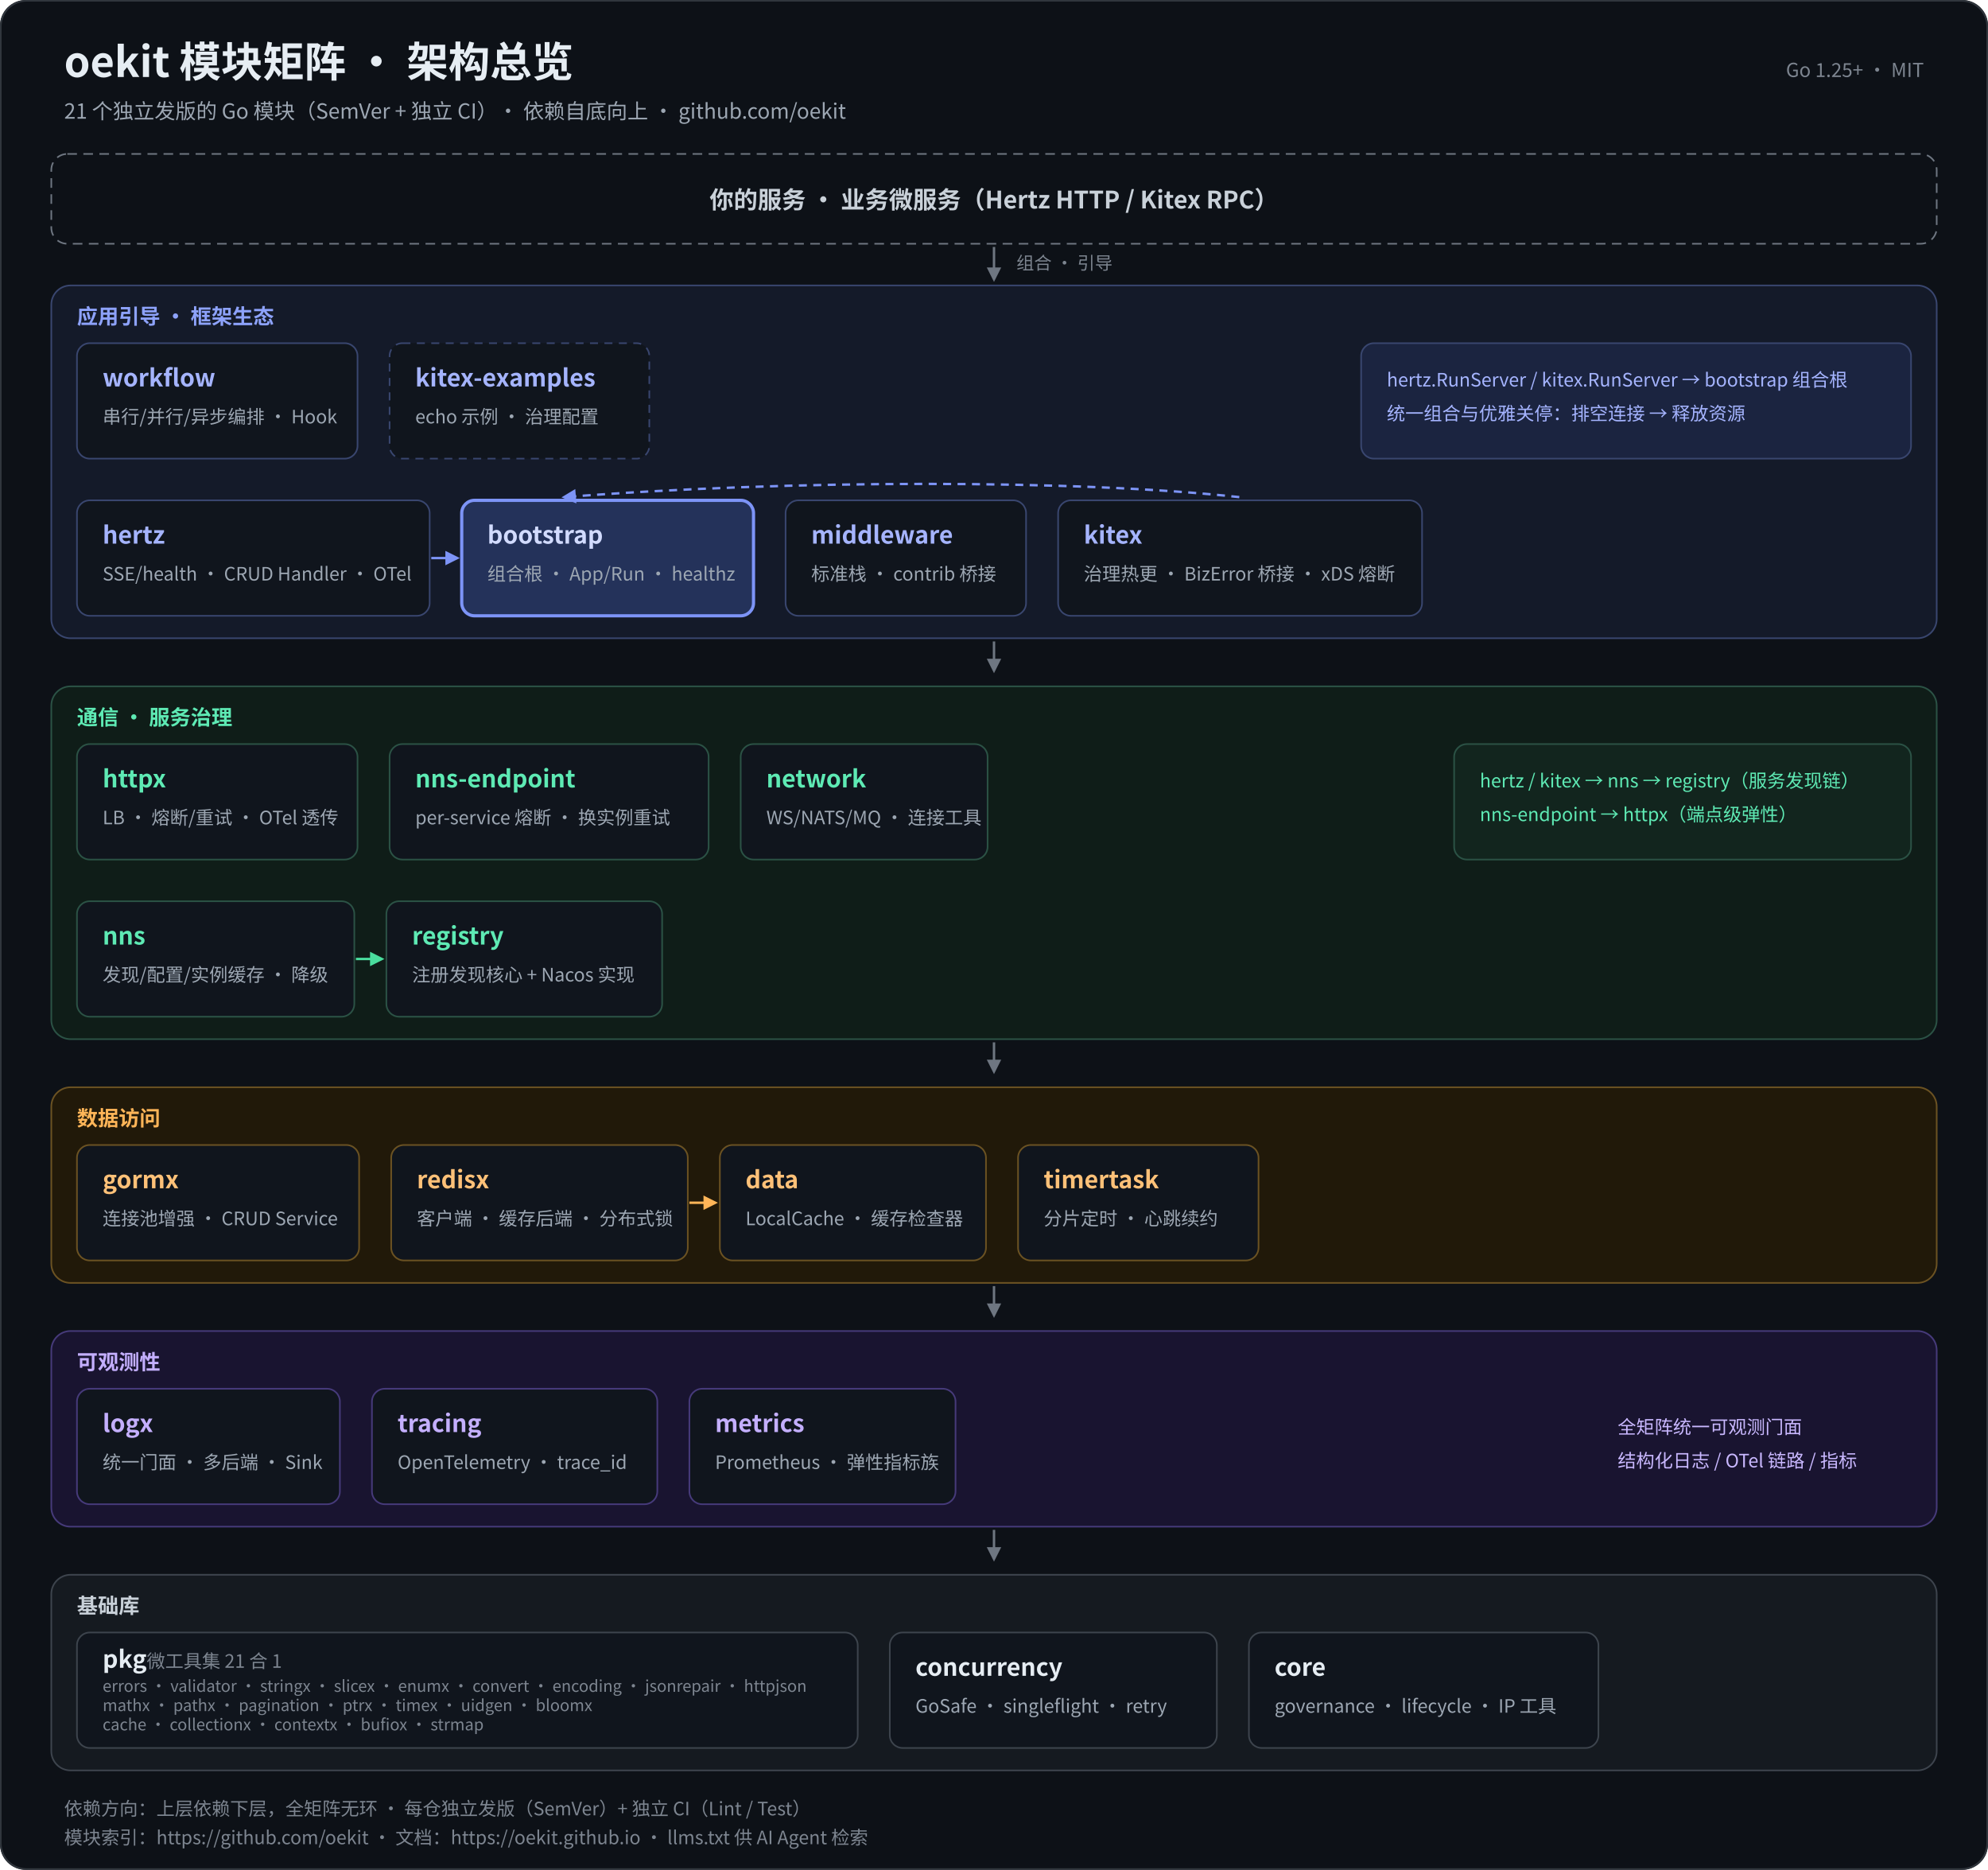
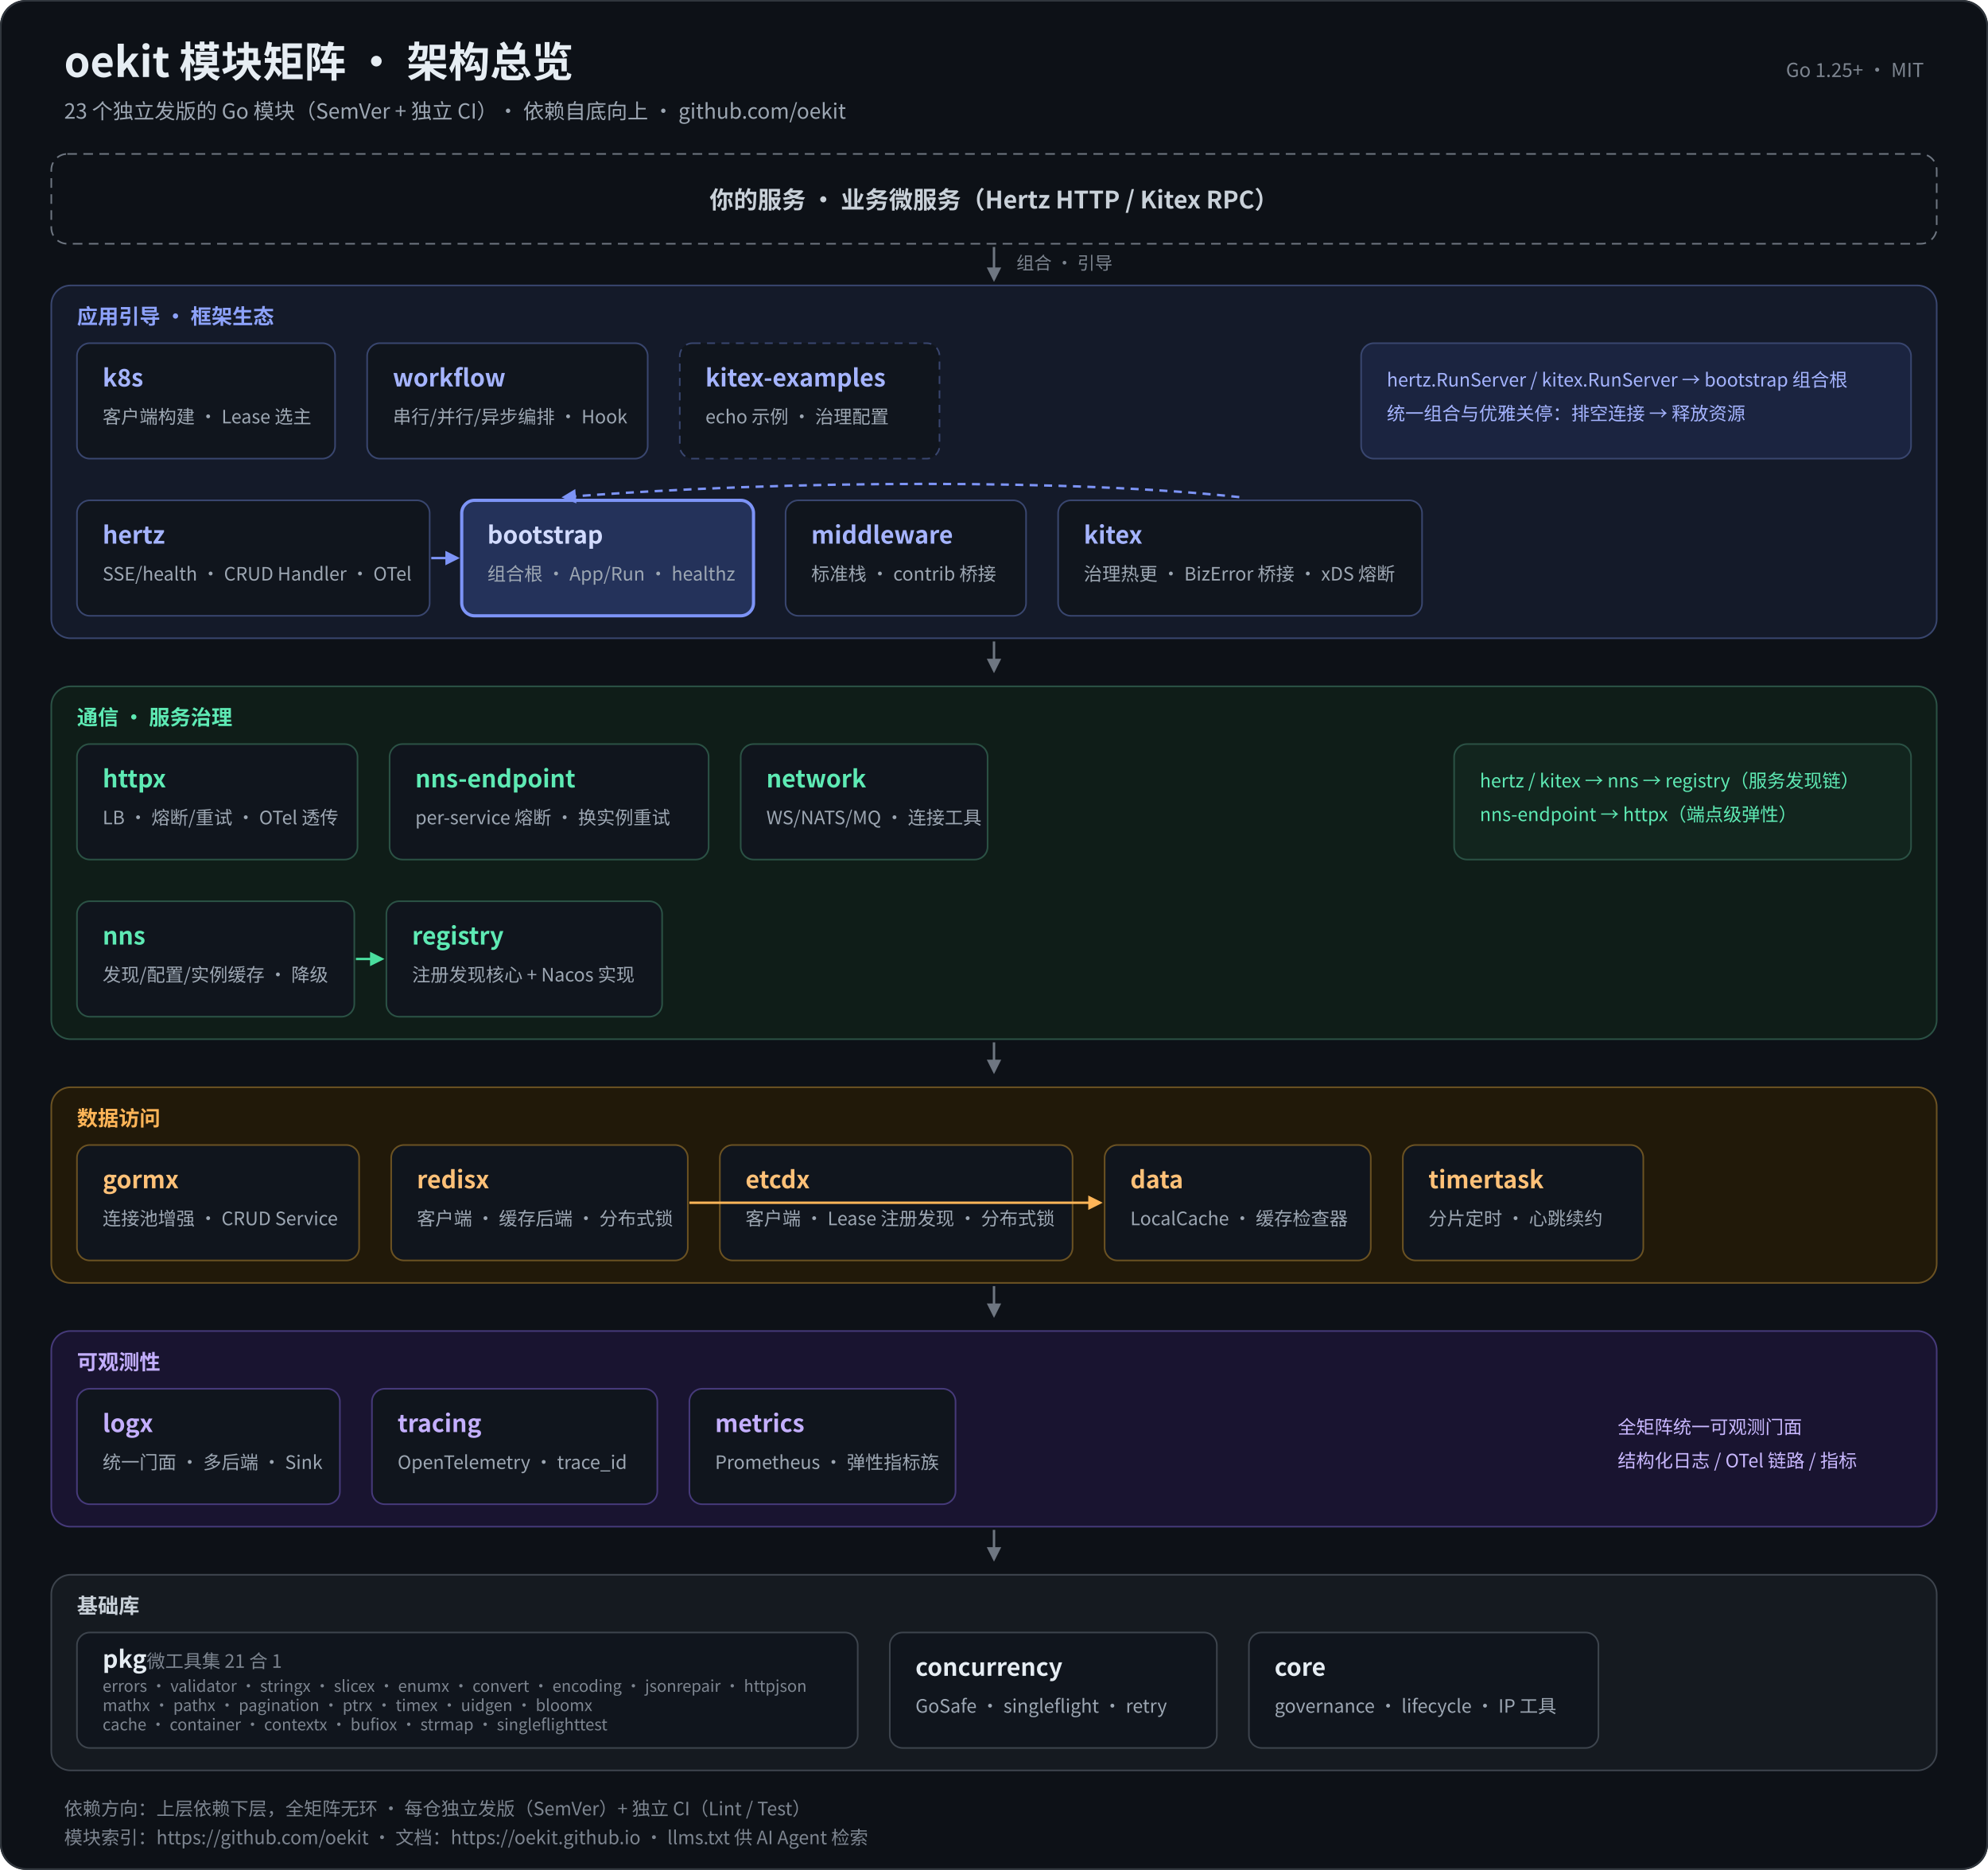
<svg xmlns="http://www.w3.org/2000/svg" width="1240" height="1166.0" viewBox="0 0 1240 1166.0" font-family="-apple-system, BlinkMacSystemFont, 'Segoe UI', 'PingFang SC', 'Hiragino Sans GB', 'Microsoft YaHei', 'Noto Sans CJK SC', sans-serif">
  <defs>
    <marker id="arr-gray" viewBox="0 0 10 10" refX="8" refY="5" markerWidth="6" markerHeight="6" orient="auto-start-reverse">
      <path d="M0 0 L10 5 L0 10 z" fill="#6E7681" />
    </marker>
    <marker id="arr-blue" viewBox="0 0 10 10" refX="8" refY="5" markerWidth="6" markerHeight="6" orient="auto-start-reverse">
      <path d="M0 0 L10 5 L0 10 z" fill="#7D94F7" />
    </marker>
    <marker id="arr-teal" viewBox="0 0 10 10" refX="8" refY="5" markerWidth="6" markerHeight="6" orient="auto-start-reverse">
      <path d="M0 0 L10 5 L0 10 z" fill="#4ADE9E" />
    </marker>
    <marker id="arr-amber" viewBox="0 0 10 10" refX="8" refY="5" markerWidth="6" markerHeight="6" orient="auto-start-reverse">
      <path d="M0 0 L10 5 L0 10 z" fill="#FFB558" />
    </marker>
  </defs>
  <rect x="0" y="0" width="1240" height="1166.0" rx="16" fill="#0D1117" />
  <rect x="0.5" y="0.5" width="1239" height="1165.0" rx="16" fill="none" stroke="#30363D" />
  <text x="40" y="48" font-size="26" font-weight="700" fill="#E6EDF3">oekit 模块矩阵 · 架构总览</text>
-   <text x="40" y="74" font-size="13" fill="#9DA7B3">21 个独立发版的 Go 模块（SemVer + 独立 CI）· 依赖自底向上 · github.com/oekit</text>
+   <text x="40" y="74" font-size="13" fill="#9DA7B3">23 个独立发版的 Go 模块（SemVer + 独立 CI）· 依赖自底向上 · github.com/oekit</text>
  <text x="1200" y="48" font-size="12" fill="#7D8590" text-anchor="end">Go 1.25+ · MIT</text>
  <rect x="32" y="96" width="1176" height="56" rx="10" fill="#0D1117" stroke="#6E7681" stroke-dasharray="6 4" />
  <text x="620" y="130" font-size="15" font-weight="600" fill="#C9D1D9" text-anchor="middle">你的服务 · 业务微服务（Hertz HTTP / Kitex RPC）</text>
  <line x1="620" y1="154" x2="620" y2="174.0" stroke="#6E7681" stroke-width="1.5" marker-end="url(#arr-gray)" />
  <text x="634" y="168" font-size="11" fill="#7D8590">组合 · 引导</text>
  <rect x="32" y="178.0" width="1176" height="220" rx="12" fill="#141A29" stroke="#39466F" />
  <text x="48" y="202.0" font-size="13" font-weight="700" fill="#8DA2FB">应用引导 · 框架生态</text>
-   <rect x="48" y="214" width="175" height="72" rx="8" fill="#10151D" stroke="#39466F" />
-   <text x="64" y="241" font-size="15" font-weight="600" fill="#A5B4FF">workflow</text>
-   <text x="64" y="264" font-size="11.5" fill="#9DA7B3">串行/并行/异步编排 · Hook</text>
-   <rect x="243" y="214" width="162" height="72" rx="8" fill="#10151D" stroke="#39466F" stroke-dasharray="5 4" />
-   <text x="259" y="241" font-size="15" font-weight="600" fill="#A5B4FF">kitex-examples</text>
-   <text x="259" y="264" font-size="11.5" fill="#9DA7B3">echo 示例 · 治理配置</text>
+   <rect x="48" y="214" width="161" height="72" rx="8" fill="#10151D" stroke="#39466F" />
+   <text x="64" y="241" font-size="15" font-weight="600" fill="#A5B4FF">k8s</text>
+   <text x="64" y="264" font-size="11.5" fill="#9DA7B3">客户端构建 · Lease 选主</text>
+   <rect x="229" y="214" width="175" height="72" rx="8" fill="#10151D" stroke="#39466F" />
+   <text x="245" y="241" font-size="15" font-weight="600" fill="#A5B4FF">workflow</text>
+   <text x="245" y="264" font-size="11.5" fill="#9DA7B3">串行/并行/异步编排 · Hook</text>
+   <rect x="424" y="214" width="162" height="72" rx="8" fill="#10151D" stroke="#39466F" stroke-dasharray="5 4" />
+   <text x="440" y="241" font-size="15" font-weight="600" fill="#A5B4FF">kitex-examples</text>
+   <text x="440" y="264" font-size="11.5" fill="#9DA7B3">echo 示例 · 治理配置</text>
  <rect x="48" y="312" width="220" height="72" rx="8" fill="#10151D" stroke="#39466F" />
  <text x="64" y="339" font-size="15" font-weight="600" fill="#A5B4FF">hertz</text>
  <text x="64" y="362" font-size="11.5" fill="#9DA7B3">SSE/health · CRUD Handler · OTel</text>
  <rect x="288" y="312" width="182" height="72" rx="8" fill="#24325A" stroke="#7D94F7" stroke-width="2" />
  <text x="304" y="339" font-size="15" font-weight="700" fill="#D2DBFF">bootstrap</text>
  <text x="304" y="362" font-size="11.5" fill="#9DA7B3">组合根 · App/Run · healthz</text>
  <rect x="490" y="312" width="150" height="72" rx="8" fill="#10151D" stroke="#39466F" />
  <text x="506" y="339" font-size="15" font-weight="600" fill="#A5B4FF">middleware</text>
  <text x="506" y="362" font-size="11.5" fill="#9DA7B3">标准栈 · contrib 桥接</text>
  <rect x="660" y="312" width="227" height="72" rx="8" fill="#10151D" stroke="#39466F" />
  <text x="676" y="339" font-size="15" font-weight="600" fill="#A5B4FF">kitex</text>
  <text x="676" y="362" font-size="11.5" fill="#9DA7B3">治理热更 · BizError 桥接 · xDS 熔断</text>
  <rect x="849" y="214" width="343" height="72" rx="8" fill="#1B2440" stroke="#39466F" />
  <text x="865" y="241" font-size="11.5" fill="#A5B4FF">hertz.RunServer / kitex.RunServer → bootstrap 组合根</text>
  <text x="865" y="262" font-size="11.5" fill="#A5B4FF">统一组合与优雅关停：排空连接 → 释放资源</text>
  <line x1="620" y1="400" x2="620" y2="418" stroke="#6E7681" stroke-width="1.5" marker-end="url(#arr-gray)" />
  <rect x="32" y="428.0" width="1176" height="220" rx="12" fill="#0F1D18" stroke="#2B5245" />
  <text x="48" y="452.0" font-size="13" font-weight="700" fill="#5EEAB4">通信 · 服务治理</text>
  <rect x="48" y="464" width="175" height="72" rx="8" fill="#10151D" stroke="#2B5245" />
  <text x="64" y="491" font-size="15" font-weight="600" fill="#5EEAB4">httpx</text>
  <text x="64" y="514" font-size="11.5" fill="#9DA7B3">LB · 熔断/重试 · OTel 透传</text>
  <rect x="243" y="464" width="199" height="72" rx="8" fill="#10151D" stroke="#2B5245" />
  <text x="259" y="491" font-size="15" font-weight="600" fill="#5EEAB4">nns-endpoint</text>
  <text x="259" y="514" font-size="11.5" fill="#9DA7B3">per-service 熔断 · 换实例重试</text>
  <rect x="462" y="464" width="154" height="72" rx="8" fill="#10151D" stroke="#2B5245" />
  <text x="478" y="491" font-size="15" font-weight="600" fill="#5EEAB4">network</text>
  <text x="478" y="514" font-size="11.5" fill="#9DA7B3">WS/NATS/MQ · 连接工具</text>
  <rect x="48" y="562" width="173" height="72" rx="8" fill="#10151D" stroke="#2B5245" />
  <text x="64" y="589" font-size="15" font-weight="600" fill="#5EEAB4">nns</text>
  <text x="64" y="612" font-size="11.5" fill="#9DA7B3">发现/配置/实例缓存 · 降级</text>
  <rect x="241" y="562" width="172" height="72" rx="8" fill="#10151D" stroke="#2B5245" />
  <text x="257" y="589" font-size="15" font-weight="600" fill="#5EEAB4">registry</text>
  <text x="257" y="612" font-size="11.5" fill="#9DA7B3">注册发现核心 + Nacos 实现</text>
  <rect x="907" y="464" width="285" height="72" rx="8" fill="#12251E" stroke="#2B5245" />
  <text x="923" y="491" font-size="11.5" fill="#5EEAB4">hertz / kitex → nns → registry（服务发现链）</text>
  <text x="923" y="512" font-size="11.5" fill="#5EEAB4">nns-endpoint → httpx（端点级弹性）</text>
  <line x1="620" y1="650" x2="620" y2="668" stroke="#6E7681" stroke-width="1.5" marker-end="url(#arr-gray)" />
  <rect x="32" y="678.0" width="1176" height="122" rx="12" fill="#211909" stroke="#6B5222" />
  <text x="48" y="702.0" font-size="13" font-weight="700" fill="#FFB558">数据访问</text>
  <rect x="48" y="714" width="176" height="72" rx="8" fill="#10151D" stroke="#6B5222" />
  <text x="64" y="741" font-size="15" font-weight="600" fill="#FFC178">gormx</text>
  <text x="64" y="764" font-size="11.5" fill="#9DA7B3">连接池增强 · CRUD Service</text>
  <rect x="244" y="714" width="185" height="72" rx="8" fill="#10151D" stroke="#6B5222" />
  <text x="260" y="741" font-size="15" font-weight="600" fill="#FFC178">redisx</text>
  <text x="260" y="764" font-size="11.5" fill="#9DA7B3">客户端 · 缓存后端 · 分布式锁</text>
-   <rect x="449" y="714" width="166" height="72" rx="8" fill="#10151D" stroke="#6B5222" />
-   <text x="465" y="741" font-size="15" font-weight="600" fill="#FFC178">data</text>
-   <text x="465" y="764" font-size="11.5" fill="#9DA7B3">LocalCache · 缓存检查器</text>
-   <rect x="635" y="714" width="150" height="72" rx="8" fill="#10151D" stroke="#6B5222" />
-   <text x="651" y="741" font-size="15" font-weight="600" fill="#FFC178">timertask</text>
-   <text x="651" y="764" font-size="11.5" fill="#9DA7B3">分片定时 · 心跳续约</text>
+   <rect x="449" y="714" width="220" height="72" rx="8" fill="#10151D" stroke="#6B5222" />
+   <text x="465" y="741" font-size="15" font-weight="600" fill="#FFC178">etcdx</text>
+   <text x="465" y="764" font-size="11.5" fill="#9DA7B3">客户端 · Lease 注册发现 · 分布式锁</text>
+   <rect x="689" y="714" width="166" height="72" rx="8" fill="#10151D" stroke="#6B5222" />
+   <text x="705" y="741" font-size="15" font-weight="600" fill="#FFC178">data</text>
+   <text x="705" y="764" font-size="11.5" fill="#9DA7B3">LocalCache · 缓存检查器</text>
+   <rect x="875" y="714" width="150" height="72" rx="8" fill="#10151D" stroke="#6B5222" />
+   <text x="891" y="741" font-size="15" font-weight="600" fill="#FFC178">timertask</text>
+   <text x="891" y="764" font-size="11.5" fill="#9DA7B3">分片定时 · 心跳续约</text>
  <line x1="620" y1="802" x2="620" y2="820" stroke="#6E7681" stroke-width="1.5" marker-end="url(#arr-gray)" />
  <rect x="32" y="830.0" width="1176" height="122" rx="12" fill="#191430" stroke="#463A7A" />
  <text x="48" y="854.0" font-size="13" font-weight="700" fill="#C4AFFF">可观测性</text>
  <rect x="48" y="866" width="164" height="72" rx="8" fill="#10151D" stroke="#463A7A" />
  <text x="64" y="893" font-size="15" font-weight="600" fill="#C4AFFF">logx</text>
  <text x="64" y="916" font-size="11.5" fill="#9DA7B3">统一门面 · 多后端 · Sink</text>
  <rect x="232" y="866" width="178" height="72" rx="8" fill="#10151D" stroke="#463A7A" />
  <text x="248" y="893" font-size="15" font-weight="600" fill="#C4AFFF">tracing</text>
  <text x="248" y="916" font-size="11.5" fill="#9DA7B3">OpenTelemetry · trace_id</text>
  <rect x="430" y="866" width="166" height="72" rx="8" fill="#10151D" stroke="#463A7A" />
  <text x="446" y="893" font-size="15" font-weight="600" fill="#C4AFFF">metrics</text>
  <text x="446" y="916" font-size="11.5" fill="#9DA7B3">Prometheus · 弹性指标族</text>
  <text x="1009" y="894" font-size="11.5" fill="#C9B8FF">全矩阵统一可观测门面</text>
  <text x="1009" y="915" font-size="11.5" fill="#C9B8FF">结构化日志 / OTel 链路 / 指标</text>
  <line x1="620" y1="954" x2="620" y2="972" stroke="#6E7681" stroke-width="1.5" marker-end="url(#arr-gray)" />
  <rect x="32" y="982.0" width="1176" height="122" rx="12" fill="#151A20" stroke="#3D444D" />
  <text x="48" y="1006.0" font-size="13" font-weight="700" fill="#C9D1D9">基础库</text>
  <rect x="48" y="1018" width="487" height="72" rx="8" fill="#10151D" stroke="#3D444D" />
  <text x="64" y="1040" font-size="15" font-weight="600" fill="#E6EDF3">pkg<tspan font-size="11.5" font-weight="400" fill="#7D8590"> 微工具集 21 合 1</tspan>
  </text>
  <text x="64" y="1055" font-size="10" fill="#7D8590">errors · validator · stringx · slicex · enumx · convert · encoding · jsonrepair · httpjson</text>
  <text x="64" y="1067" font-size="10" fill="#7D8590">mathx · pathx · pagination · ptrx · timex · uidgen · bloomx</text>
-   <text x="64" y="1079" font-size="10" fill="#7D8590">cache · collectionx · contextx · bufiox · strmap</text>
+   <text x="64" y="1079" font-size="10" fill="#7D8590">cache · container · contextx · bufiox · strmap · singleflighttest</text>
  <rect x="555" y="1018" width="204" height="72" rx="8" fill="#10151D" stroke="#3D444D" />
  <text x="571" y="1045" font-size="15" font-weight="600" fill="#E6EDF3">concurrency</text>
  <text x="571" y="1068" font-size="11.5" fill="#9DA7B3">GoSafe · singleflight · retry</text>
  <rect x="779" y="1018" width="218" height="72" rx="8" fill="#10151D" stroke="#3D444D" />
  <text x="795" y="1045" font-size="15" font-weight="600" fill="#E6EDF3">core</text>
  <text x="795" y="1068" font-size="11.5" fill="#9DA7B3">governance · lifecycle · IP 工具</text>
  <line x1="269" y1="348" x2="285" y2="348" stroke="#7D94F7" stroke-width="1.5" marker-end="url(#arr-blue)" />
  <path d="M 773 310 C 673 299, 492 299, 352 310" fill="none" stroke="#7D94F7" stroke-width="1.5" stroke-dasharray="5 4" marker-end="url(#arr-blue)" />
  <line x1="222" y1="598" x2="238" y2="598" stroke="#4ADE9E" stroke-width="1.5" marker-end="url(#arr-teal)" />
-   <line x1="430" y1="750" x2="446" y2="750" stroke="#FFB558" stroke-width="1.5" marker-end="url(#arr-amber)" />
+   <line x1="430" y1="750" x2="686" y2="750" stroke="#FFB558" stroke-width="1.5" marker-end="url(#arr-amber)" />
  <text x="40" y="1132" font-size="11.5" fill="#7D8590">依赖方向：上层依赖下层，全矩阵无环 · 每仓独立发版（SemVer）+ 独立 CI（Lint / Test）</text>
  <text x="40" y="1150" font-size="11.5" fill="#7D8590">模块索引：https://github.com/oekit · 文档：https://oekit.github.io · llms.txt 供 AI Agent 检索</text>
</svg>
